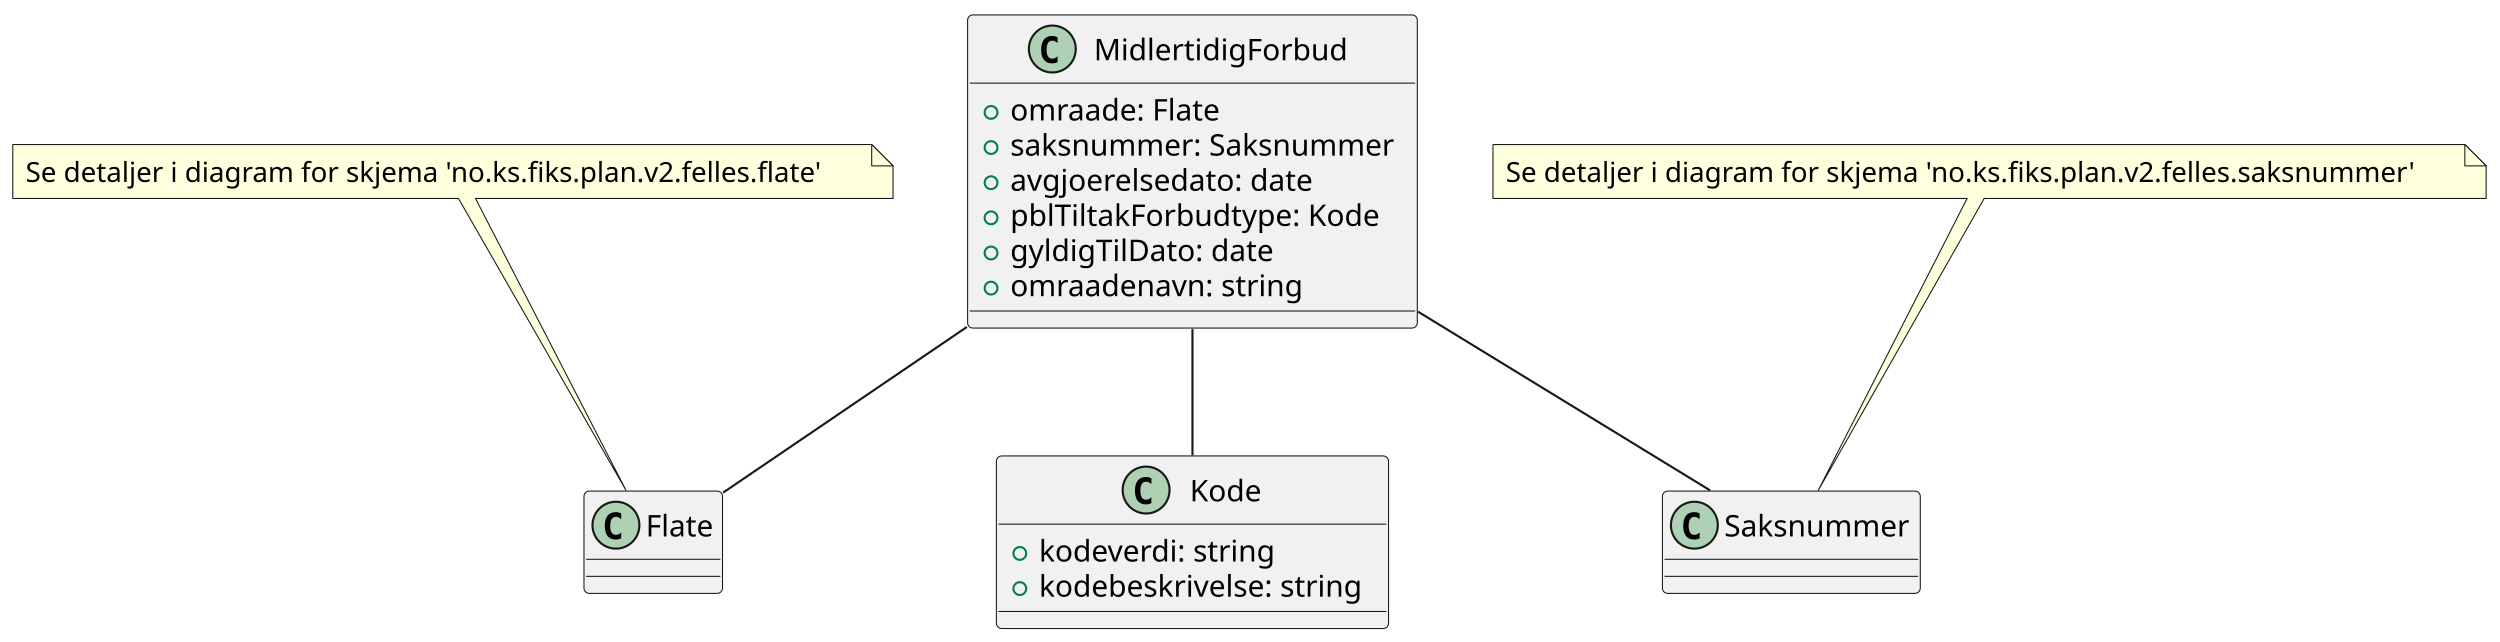
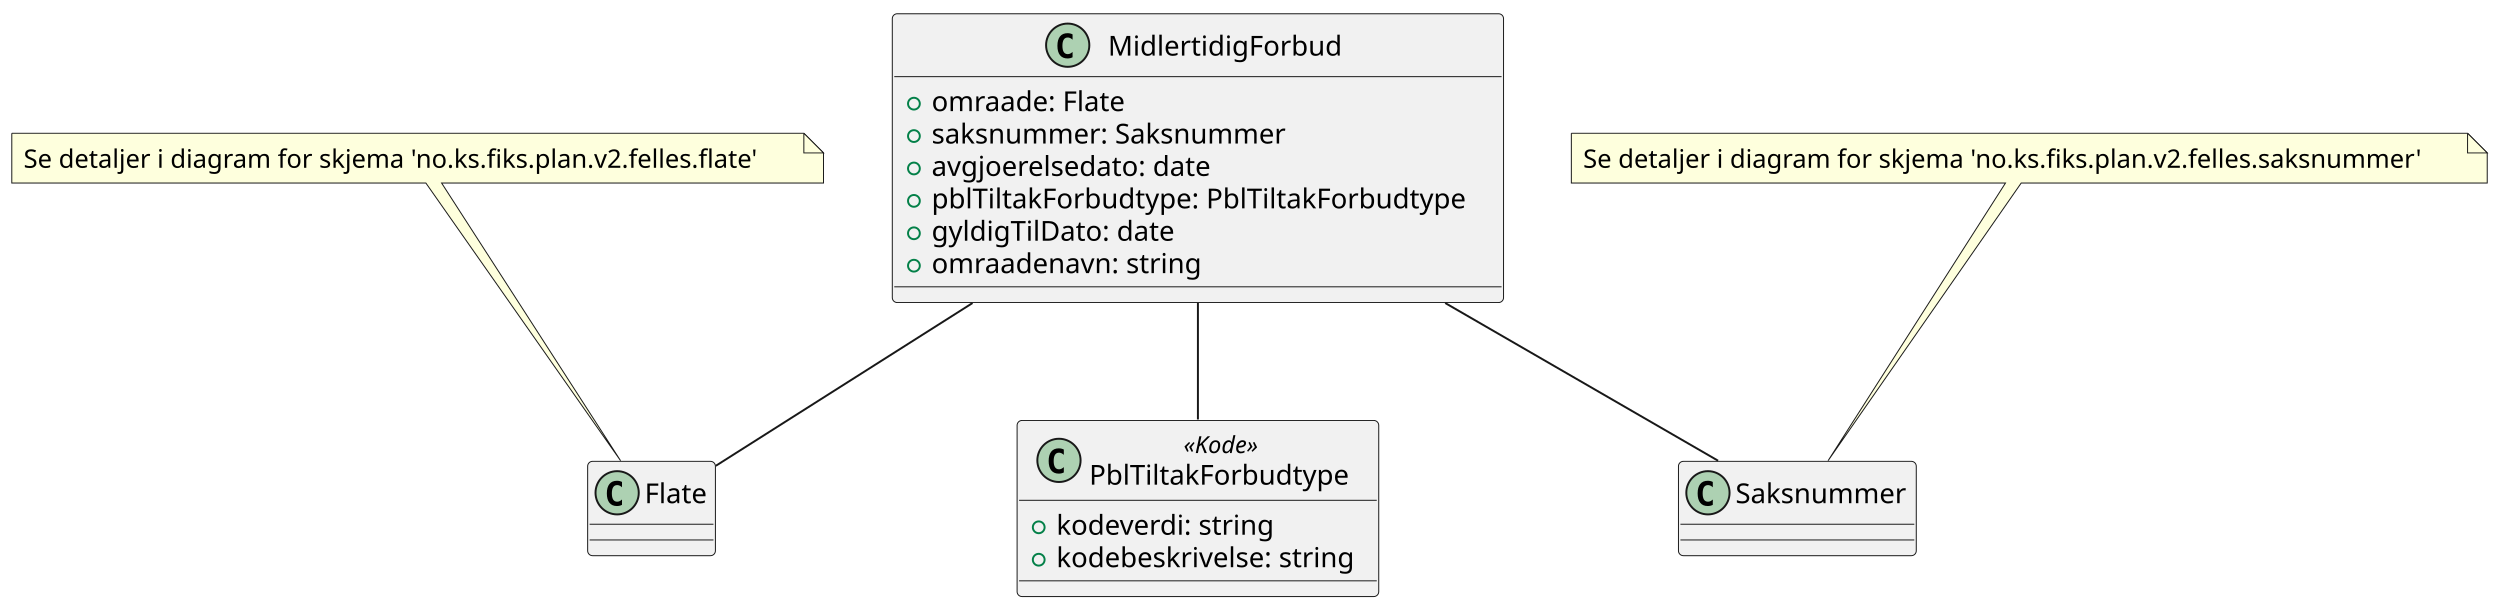
- <svg xmlns="http://www.w3.org/2000/svg" contentStyleType="text/css" height="301px" preserveAspectRatio="none" style="width:1173px;height:301px;background:#FFFFFF;" version="1.1" viewBox="0 0 1173 301" width="1173px" zoomAndPan="magnify">
+ <svg xmlns="http://www.w3.org/2000/svg" contentStyleType="text/css" height="310px" preserveAspectRatio="none" style="width:1272px;height:310px;background:#FFFFFF;" version="1.1" viewBox="0 0 1272 310" width="1272px" zoomAndPan="magnify">
  <defs />
  <g>
    <g id="elem_MidlertidigForbud">
-       <rect codeLine="1" fill="#F1F1F1" height="146.93" id="MidlertidigForbud" rx="2.5" ry="2.5" style="stroke:#181818;stroke-width:0.5;" width="211" x="454" y="7" />
-       <ellipse cx="493.75" cy="23" fill="#ADD1B2" rx="11" ry="11" style="stroke:#181818;stroke-width:1.0;" />
-       <path d="M496.223,29.143 Q495.642,29.442 495.003,29.591 Q494.364,29.741 493.658,29.741 Q491.151,29.741 489.832,28.089 Q488.512,26.437 488.512,23.316 Q488.512,20.186 489.832,18.535 Q491.151,16.883 493.658,16.883 Q494.364,16.883 495.011,17.032 Q495.659,17.182 496.223,17.48 L496.223,20.203 Q495.592,19.622 494.999,19.352 Q494.405,19.082 493.774,19.082 Q492.43,19.082 491.745,20.149 Q491.06,21.216 491.06,23.316 Q491.06,25.408 491.745,26.474 Q492.43,27.541 493.774,27.541 Q494.405,27.541 494.999,27.271 Q495.592,27.002 496.223,26.42 Z " fill="#000000" />
-       <text fill="#000000" font-family="sans-serif" font-size="14" lengthAdjust="spacing" textLength="124" x="513.25" y="28.291">MidlertidigForbud</text>
-       <line style="stroke:#181818;stroke-width:0.5;" x1="455" x2="664" y1="39" y2="39" />
+       <rect codeLine="1" fill="#F1F1F1" height="146.93" id="MidlertidigForbud" rx="2.5" ry="2.5" style="stroke:#181818;stroke-width:0.5;" width="311" x="454" y="7" />
+       <ellipse cx="543.25" cy="23" fill="#ADD1B2" rx="11" ry="11" style="stroke:#181818;stroke-width:1.0;" />
+       <path d="M545.723,29.143 Q545.142,29.442 544.503,29.591 Q543.864,29.741 543.158,29.741 Q540.651,29.741 539.332,28.089 Q538.012,26.437 538.012,23.316 Q538.012,20.186 539.332,18.535 Q540.651,16.883 543.158,16.883 Q543.864,16.883 544.511,17.032 Q545.159,17.182 545.723,17.48 L545.723,20.203 Q545.092,19.622 544.499,19.352 Q543.905,19.082 543.274,19.082 Q541.93,19.082 541.245,20.149 Q540.56,21.216 540.56,23.316 Q540.56,25.408 541.245,26.474 Q541.93,27.541 543.274,27.541 Q543.905,27.541 544.499,27.271 Q545.092,27.002 545.723,26.42 Z " fill="#000000" />
+       <text fill="#000000" font-family="sans-serif" font-size="14" lengthAdjust="spacing" textLength="124" x="563.75" y="28.291">MidlertidigForbud</text>
+       <line style="stroke:#181818;stroke-width:0.5;" x1="455" x2="764" y1="39" y2="39" />
      <ellipse cx="465" cy="52.744" fill="none" rx="3" ry="3" style="stroke:#038048;stroke-width:1.0;" />
      <text fill="#000000" font-family="sans-serif" font-size="14" lengthAdjust="spacing" textLength="102" x="474" y="56.535">omraade: Flate</text>
      <ellipse cx="465" cy="69.232" fill="none" rx="3" ry="3" style="stroke:#038048;stroke-width:1.0;" />
      <text fill="#000000" font-family="sans-serif" font-size="14" lengthAdjust="spacing" textLength="185" x="474" y="73.023">saksnummer: Saksnummer</text>
      <ellipse cx="465" cy="85.721" fill="none" rx="3" ry="3" style="stroke:#038048;stroke-width:1.0;" />
      <text fill="#000000" font-family="sans-serif" font-size="14" lengthAdjust="spacing" textLength="147" x="474" y="89.512">avgjoerelsedato: date</text>
      <ellipse cx="465" cy="102.209" fill="none" rx="3" ry="3" style="stroke:#038048;stroke-width:1.0;" />
-       <text fill="#000000" font-family="sans-serif" font-size="14" lengthAdjust="spacing" textLength="182" x="474" y="106">pblTiltakForbudtype: Kode</text>
+       <text fill="#000000" font-family="sans-serif" font-size="14" lengthAdjust="spacing" textLength="285" x="474" y="106">pblTiltakForbudtype: PblTiltakForbudtype</text>
      <ellipse cx="465" cy="118.697" fill="none" rx="3" ry="3" style="stroke:#038048;stroke-width:1.0;" />
      <text fill="#000000" font-family="sans-serif" font-size="14" lengthAdjust="spacing" textLength="129" x="474" y="122.488">gyldigTilDato: date</text>
      <ellipse cx="465" cy="135.185" fill="none" rx="3" ry="3" style="stroke:#038048;stroke-width:1.0;" />
      <text fill="#000000" font-family="sans-serif" font-size="14" lengthAdjust="spacing" textLength="142" x="474" y="138.977">omraadenavn: string</text>
-       <line style="stroke:#181818;stroke-width:0.5;" x1="455" x2="664" y1="145.93" y2="145.93" />
+       <line style="stroke:#181818;stroke-width:0.5;" x1="455" x2="764" y1="145.93" y2="145.93" />
    </g>
    <g id="elem_Flate">
-       <rect fill="#F1F1F1" height="48" id="Flate" rx="2.5" ry="2.5" style="stroke:#181818;stroke-width:0.5;" width="65" x="274" y="230.42" />
-       <ellipse cx="289" cy="246.42" fill="#ADD1B2" rx="11" ry="11" style="stroke:#181818;stroke-width:1.0;" />
-       <path d="M291.473,252.563 Q290.892,252.862 290.253,253.011 Q289.614,253.161 288.908,253.161 Q286.401,253.161 285.082,251.509 Q283.762,249.857 283.762,246.736 Q283.762,243.607 285.082,241.955 Q286.401,240.303 288.908,240.303 Q289.614,240.303 290.261,240.452 Q290.909,240.602 291.473,240.9 L291.473,243.623 Q290.842,243.042 290.249,242.772 Q289.655,242.502 289.024,242.502 Q287.68,242.502 286.995,243.569 Q286.31,244.636 286.31,246.736 Q286.31,248.828 286.995,249.894 Q287.68,250.961 289.024,250.961 Q289.655,250.961 290.249,250.691 Q290.842,250.422 291.473,249.84 Z " fill="#000000" />
-       <text fill="#000000" font-family="sans-serif" font-size="14" lengthAdjust="spacing" textLength="33" x="303" y="251.711">Flate</text>
-       <line style="stroke:#181818;stroke-width:0.5;" x1="275" x2="338" y1="262.42" y2="262.42" />
-       <line style="stroke:#181818;stroke-width:0.5;" x1="275" x2="338" y1="270.42" y2="270.42" />
+       <rect fill="#F1F1F1" height="48" id="Flate" rx="2.5" ry="2.5" style="stroke:#181818;stroke-width:0.5;" width="65" x="299" y="234.73" />
+       <ellipse cx="314" cy="250.73" fill="#ADD1B2" rx="11" ry="11" style="stroke:#181818;stroke-width:1.0;" />
+       <path d="M316.473,256.873 Q315.892,257.172 315.253,257.321 Q314.614,257.471 313.908,257.471 Q311.401,257.471 310.082,255.819 Q308.762,254.167 308.762,251.046 Q308.762,247.917 310.082,246.265 Q311.401,244.613 313.908,244.613 Q314.614,244.613 315.261,244.762 Q315.909,244.912 316.473,245.21 L316.473,247.933 Q315.842,247.352 315.249,247.082 Q314.655,246.812 314.024,246.812 Q312.68,246.812 311.995,247.879 Q311.31,248.946 311.31,251.046 Q311.31,253.138 311.995,254.204 Q312.68,255.271 314.024,255.271 Q314.655,255.271 315.249,255.001 Q315.842,254.732 316.473,254.15 Z " fill="#000000" />
+       <text fill="#000000" font-family="sans-serif" font-size="14" lengthAdjust="spacing" textLength="33" x="328" y="256.021">Flate</text>
+       <line style="stroke:#181818;stroke-width:0.5;" x1="300" x2="363" y1="266.73" y2="266.73" />
+       <line style="stroke:#181818;stroke-width:0.5;" x1="300" x2="363" y1="274.73" y2="274.73" />
    </g>
    <g id="elem_Saksnummer">
-       <rect fill="#F1F1F1" height="48" id="Saksnummer" rx="2.5" ry="2.5" style="stroke:#181818;stroke-width:0.5;" width="121" x="780" y="230.42" />
-       <ellipse cx="795" cy="246.42" fill="#ADD1B2" rx="11" ry="11" style="stroke:#181818;stroke-width:1.0;" />
-       <path d="M797.473,252.563 Q796.892,252.862 796.253,253.011 Q795.614,253.161 794.908,253.161 Q792.401,253.161 791.082,251.509 Q789.762,249.857 789.762,246.736 Q789.762,243.607 791.082,241.955 Q792.401,240.303 794.908,240.303 Q795.614,240.303 796.261,240.452 Q796.909,240.602 797.473,240.9 L797.473,243.623 Q796.842,243.042 796.249,242.772 Q795.655,242.502 795.024,242.502 Q793.68,242.502 792.995,243.569 Q792.31,244.636 792.31,246.736 Q792.31,248.828 792.995,249.894 Q793.68,250.961 795.024,250.961 Q795.655,250.961 796.249,250.691 Q796.842,250.422 797.473,249.84 Z " fill="#000000" />
-       <text fill="#000000" font-family="sans-serif" font-size="14" lengthAdjust="spacing" textLength="89" x="809" y="251.711">Saksnummer</text>
-       <line style="stroke:#181818;stroke-width:0.5;" x1="781" x2="900" y1="262.42" y2="262.42" />
-       <line style="stroke:#181818;stroke-width:0.5;" x1="781" x2="900" y1="270.42" y2="270.42" />
+       <rect fill="#F1F1F1" height="48" id="Saksnummer" rx="2.5" ry="2.5" style="stroke:#181818;stroke-width:0.5;" width="121" x="854" y="234.73" />
+       <ellipse cx="869" cy="250.73" fill="#ADD1B2" rx="11" ry="11" style="stroke:#181818;stroke-width:1.0;" />
+       <path d="M871.473,256.873 Q870.892,257.172 870.253,257.321 Q869.614,257.471 868.908,257.471 Q866.401,257.471 865.082,255.819 Q863.762,254.167 863.762,251.046 Q863.762,247.917 865.082,246.265 Q866.401,244.613 868.908,244.613 Q869.614,244.613 870.261,244.762 Q870.909,244.912 871.473,245.21 L871.473,247.933 Q870.842,247.352 870.249,247.082 Q869.655,246.812 869.024,246.812 Q867.68,246.812 866.995,247.879 Q866.31,248.946 866.31,251.046 Q866.31,253.138 866.995,254.204 Q867.68,255.271 869.024,255.271 Q869.655,255.271 870.249,255.001 Q870.842,254.732 871.473,254.15 Z " fill="#000000" />
+       <text fill="#000000" font-family="sans-serif" font-size="14" lengthAdjust="spacing" textLength="89" x="883" y="256.021">Saksnummer</text>
+       <line style="stroke:#181818;stroke-width:0.5;" x1="855" x2="974" y1="266.73" y2="266.73" />
+       <line style="stroke:#181818;stroke-width:0.5;" x1="855" x2="974" y1="274.73" y2="274.73" />
    </g>
-     <g id="elem_Kode">
-       <rect codeLine="17" fill="#F1F1F1" height="80.977" id="Kode" rx="2.5" ry="2.5" style="stroke:#181818;stroke-width:0.5;" width="184" x="467.5" y="213.93" />
-       <ellipse cx="537.75" cy="229.93" fill="#ADD1B2" rx="11" ry="11" style="stroke:#181818;stroke-width:1.0;" />
-       <path d="M540.223,236.073 Q539.642,236.372 539.003,236.521 Q538.364,236.671 537.658,236.671 Q535.151,236.671 533.832,235.019 Q532.512,233.367 532.512,230.246 Q532.512,227.117 533.832,225.465 Q535.151,223.813 537.658,223.813 Q538.364,223.813 539.011,223.962 Q539.659,224.112 540.223,224.411 L540.223,227.133 Q539.592,226.552 538.999,226.282 Q538.405,226.012 537.774,226.012 Q536.43,226.012 535.745,227.079 Q535.06,228.146 535.06,230.246 Q535.06,232.338 535.745,233.404 Q536.43,234.471 537.774,234.471 Q538.405,234.471 538.999,234.201 Q539.592,233.931 540.223,233.35 Z " fill="#000000" />
-       <text fill="#000000" font-family="sans-serif" font-size="14" lengthAdjust="spacing" textLength="35" x="558.25" y="235.221">Kode</text>
-       <line style="stroke:#181818;stroke-width:0.5;" x1="468.5" x2="650.5" y1="245.93" y2="245.93" />
-       <ellipse cx="478.5" cy="259.674" fill="none" rx="3" ry="3" style="stroke:#038048;stroke-width:1.0;" />
-       <text fill="#000000" font-family="sans-serif" font-size="14" lengthAdjust="spacing" textLength="116" x="487.5" y="263.465">kodeverdi: string</text>
-       <ellipse cx="478.5" cy="276.162" fill="none" rx="3" ry="3" style="stroke:#038048;stroke-width:1.0;" />
-       <text fill="#000000" font-family="sans-serif" font-size="14" lengthAdjust="spacing" textLength="158" x="487.5" y="279.953">kodebeskrivelse: string</text>
-       <line style="stroke:#181818;stroke-width:0.5;" x1="468.5" x2="650.5" y1="286.907" y2="286.907" />
+     <g id="elem_PblTiltakForbudtype">
+       <rect codeLine="17" fill="#F1F1F1" height="89.598" id="PblTiltakForbudtype" rx="2.5" ry="2.5" style="stroke:#181818;stroke-width:0.5;" width="184" x="517.5" y="213.93" />
+       <ellipse cx="538.8" cy="234.24" fill="#ADD1B2" rx="11" ry="11" style="stroke:#181818;stroke-width:1.0;" />
+       <path d="M541.273,240.384 Q540.692,240.682 540.053,240.832 Q539.414,240.981 538.708,240.981 Q536.201,240.981 534.881,239.329 Q533.562,237.678 533.562,234.556 Q533.562,231.427 534.881,229.775 Q536.201,228.123 538.708,228.123 Q539.414,228.123 540.061,228.273 Q540.709,228.422 541.273,228.721 L541.273,231.444 Q540.642,230.863 540.049,230.593 Q539.455,230.323 538.824,230.323 Q537.48,230.323 536.795,231.39 Q536.11,232.456 536.11,234.556 Q536.11,236.648 536.795,237.715 Q537.48,238.782 538.824,238.782 Q539.455,238.782 540.049,238.512 Q540.642,238.242 541.273,237.661 Z " fill="#000000" />
+       <text fill="#000000" font-family="sans-serif" font-size="12" font-style="italic" lengthAdjust="spacing" textLength="42" x="602.2" y="230.532">«Kode»</text>
+       <text fill="#000000" font-family="sans-serif" font-size="14" lengthAdjust="spacing" textLength="138" x="554.2" y="246.598">PblTiltakForbudtype</text>
+       <line style="stroke:#181818;stroke-width:0.5;" x1="518.5" x2="700.5" y1="254.551" y2="254.551" />
+       <ellipse cx="528.5" cy="268.295" fill="none" rx="3" ry="3" style="stroke:#038048;stroke-width:1.0;" />
+       <text fill="#000000" font-family="sans-serif" font-size="14" lengthAdjust="spacing" textLength="116" x="537.5" y="272.086">kodeverdi: string</text>
+       <ellipse cx="528.5" cy="284.784" fill="none" rx="3" ry="3" style="stroke:#038048;stroke-width:1.0;" />
+       <text fill="#000000" font-family="sans-serif" font-size="14" lengthAdjust="spacing" textLength="158" x="537.5" y="288.575">kodebeskrivelse: string</text>
+       <line style="stroke:#181818;stroke-width:0.5;" x1="518.5" x2="700.5" y1="295.528" y2="295.528" />
    </g>
    <g id="elem_GMN9">
-       <path d="M6,67.81 L6,93.121 A0,0 0 0 0 6,93.121 L215.11,93.121 L293.79,230.18 L223.11,93.121 L419,93.121 A0,0 0 0 0 419,93.121 L419,77.81 L409,67.81 L6,67.81 A0,0 0 0 0 6,67.81 " fill="#FEFFDD" style="stroke:#181818;stroke-width:0.5;" />
+       <path d="M6,67.81 L6,93.121 A0,0 0 0 0 6,93.121 L216.68,93.121 L315.76,234.42 L224.68,93.121 L419,93.121 A0,0 0 0 0 419,93.121 L419,77.81 L409,67.81 L6,67.81 A0,0 0 0 0 6,67.81 " fill="#FEFFDD" style="stroke:#181818;stroke-width:0.5;" />
      <path d="M409,67.81 L409,77.81 L419,77.81 L409,67.81 " fill="#FEFFDD" style="stroke:#181818;stroke-width:0.5;" />
      <text fill="#000000" font-family="sans-serif" font-size="13" lengthAdjust="spacing" textLength="392" x="12" y="85.378">Se detaljer i diagram for skjema 'no.ks.fiks.plan.v2.felles.flate'</text>
    </g>
    <g id="elem_GMN12">
-       <path d="M700.5,67.81 L700.5,93.121 A0,0 0 0 0 700.5,93.121 L922.96,93.121 L853.07,230.18 L930.96,93.121 L1166.5,93.121 A0,0 0 0 0 1166.5,93.121 L1166.5,77.81 L1156.5,67.81 L700.5,67.81 A0,0 0 0 0 700.5,67.81 " fill="#FEFFDD" style="stroke:#181818;stroke-width:0.5;" />
-       <path d="M1156.5,67.81 L1156.5,77.81 L1166.5,77.81 L1156.5,67.81 " fill="#FEFFDD" style="stroke:#181818;stroke-width:0.5;" />
-       <text fill="#000000" font-family="sans-serif" font-size="13" lengthAdjust="spacing" textLength="445" x="706.5" y="85.378">Se detaljer i diagram for skjema 'no.ks.fiks.plan.v2.felles.saksnummer'</text>
+       <path d="M799.5,67.81 L799.5,93.121 A0,0 0 0 0 799.5,93.121 L1020.39,93.121 L930.11,234.42 L1028.39,93.121 L1265.5,93.121 A0,0 0 0 0 1265.5,93.121 L1265.5,77.81 L1255.5,67.81 L799.5,67.81 A0,0 0 0 0 799.5,67.81 " fill="#FEFFDD" style="stroke:#181818;stroke-width:0.5;" />
+       <path d="M1255.5,67.81 L1255.5,77.81 L1265.5,77.81 L1255.5,67.81 " fill="#FEFFDD" style="stroke:#181818;stroke-width:0.5;" />
+       <text fill="#000000" font-family="sans-serif" font-size="13" lengthAdjust="spacing" textLength="445" x="805.5" y="85.378">Se detaljer i diagram for skjema 'no.ks.fiks.plan.v2.felles.saksnummer'</text>
    </g>
    <g id="link_MidlertidigForbud_Flate">
-       <path codeLine="10" d="M453.67,153.4 C412.51,181.37 368.34,211.39 339.25,231.16 " fill="none" id="MidlertidigForbud-Flate" style="stroke:#181818;stroke-width:1.0;" />
+       <path codeLine="10" d="M494.82,154.18 C447.56,184.15 396.42,216.57 364.2,237 " fill="none" id="MidlertidigForbud-Flate" style="stroke:#181818;stroke-width:1.0;" />
    </g>
    <g id="link_MidlertidigForbud_Saksnummer">
-       <path codeLine="11" d="M665.33,146.23 C713.41,175.65 767.26,208.6 802.4,230.11 " fill="none" id="MidlertidigForbud-Saksnummer" style="stroke:#181818;stroke-width:1.0;" />
+       <path codeLine="11" d="M735.32,154.18 C785.04,182.91 838.66,213.9 874.16,234.42 " fill="none" id="MidlertidigForbud-Saksnummer" style="stroke:#181818;stroke-width:1.0;" />
    </g>
-     <g id="link_MidlertidigForbud_Kode">
-       <path codeLine="12" d="M559.5,154.39 C559.5,174.71 559.5,196.03 559.5,213.66 " fill="none" id="MidlertidigForbud-Kode" style="stroke:#181818;stroke-width:1.0;" />
+     <g id="link_MidlertidigForbud_PblTiltakForbudtype">
+       <path codeLine="12" d="M609.5,154.18 C609.5,174.28 609.5,195.49 609.5,213.44 " fill="none" id="MidlertidigForbud-PblTiltakForbudtype" style="stroke:#181818;stroke-width:1.0;" />
    </g>
  </g>
</svg>
